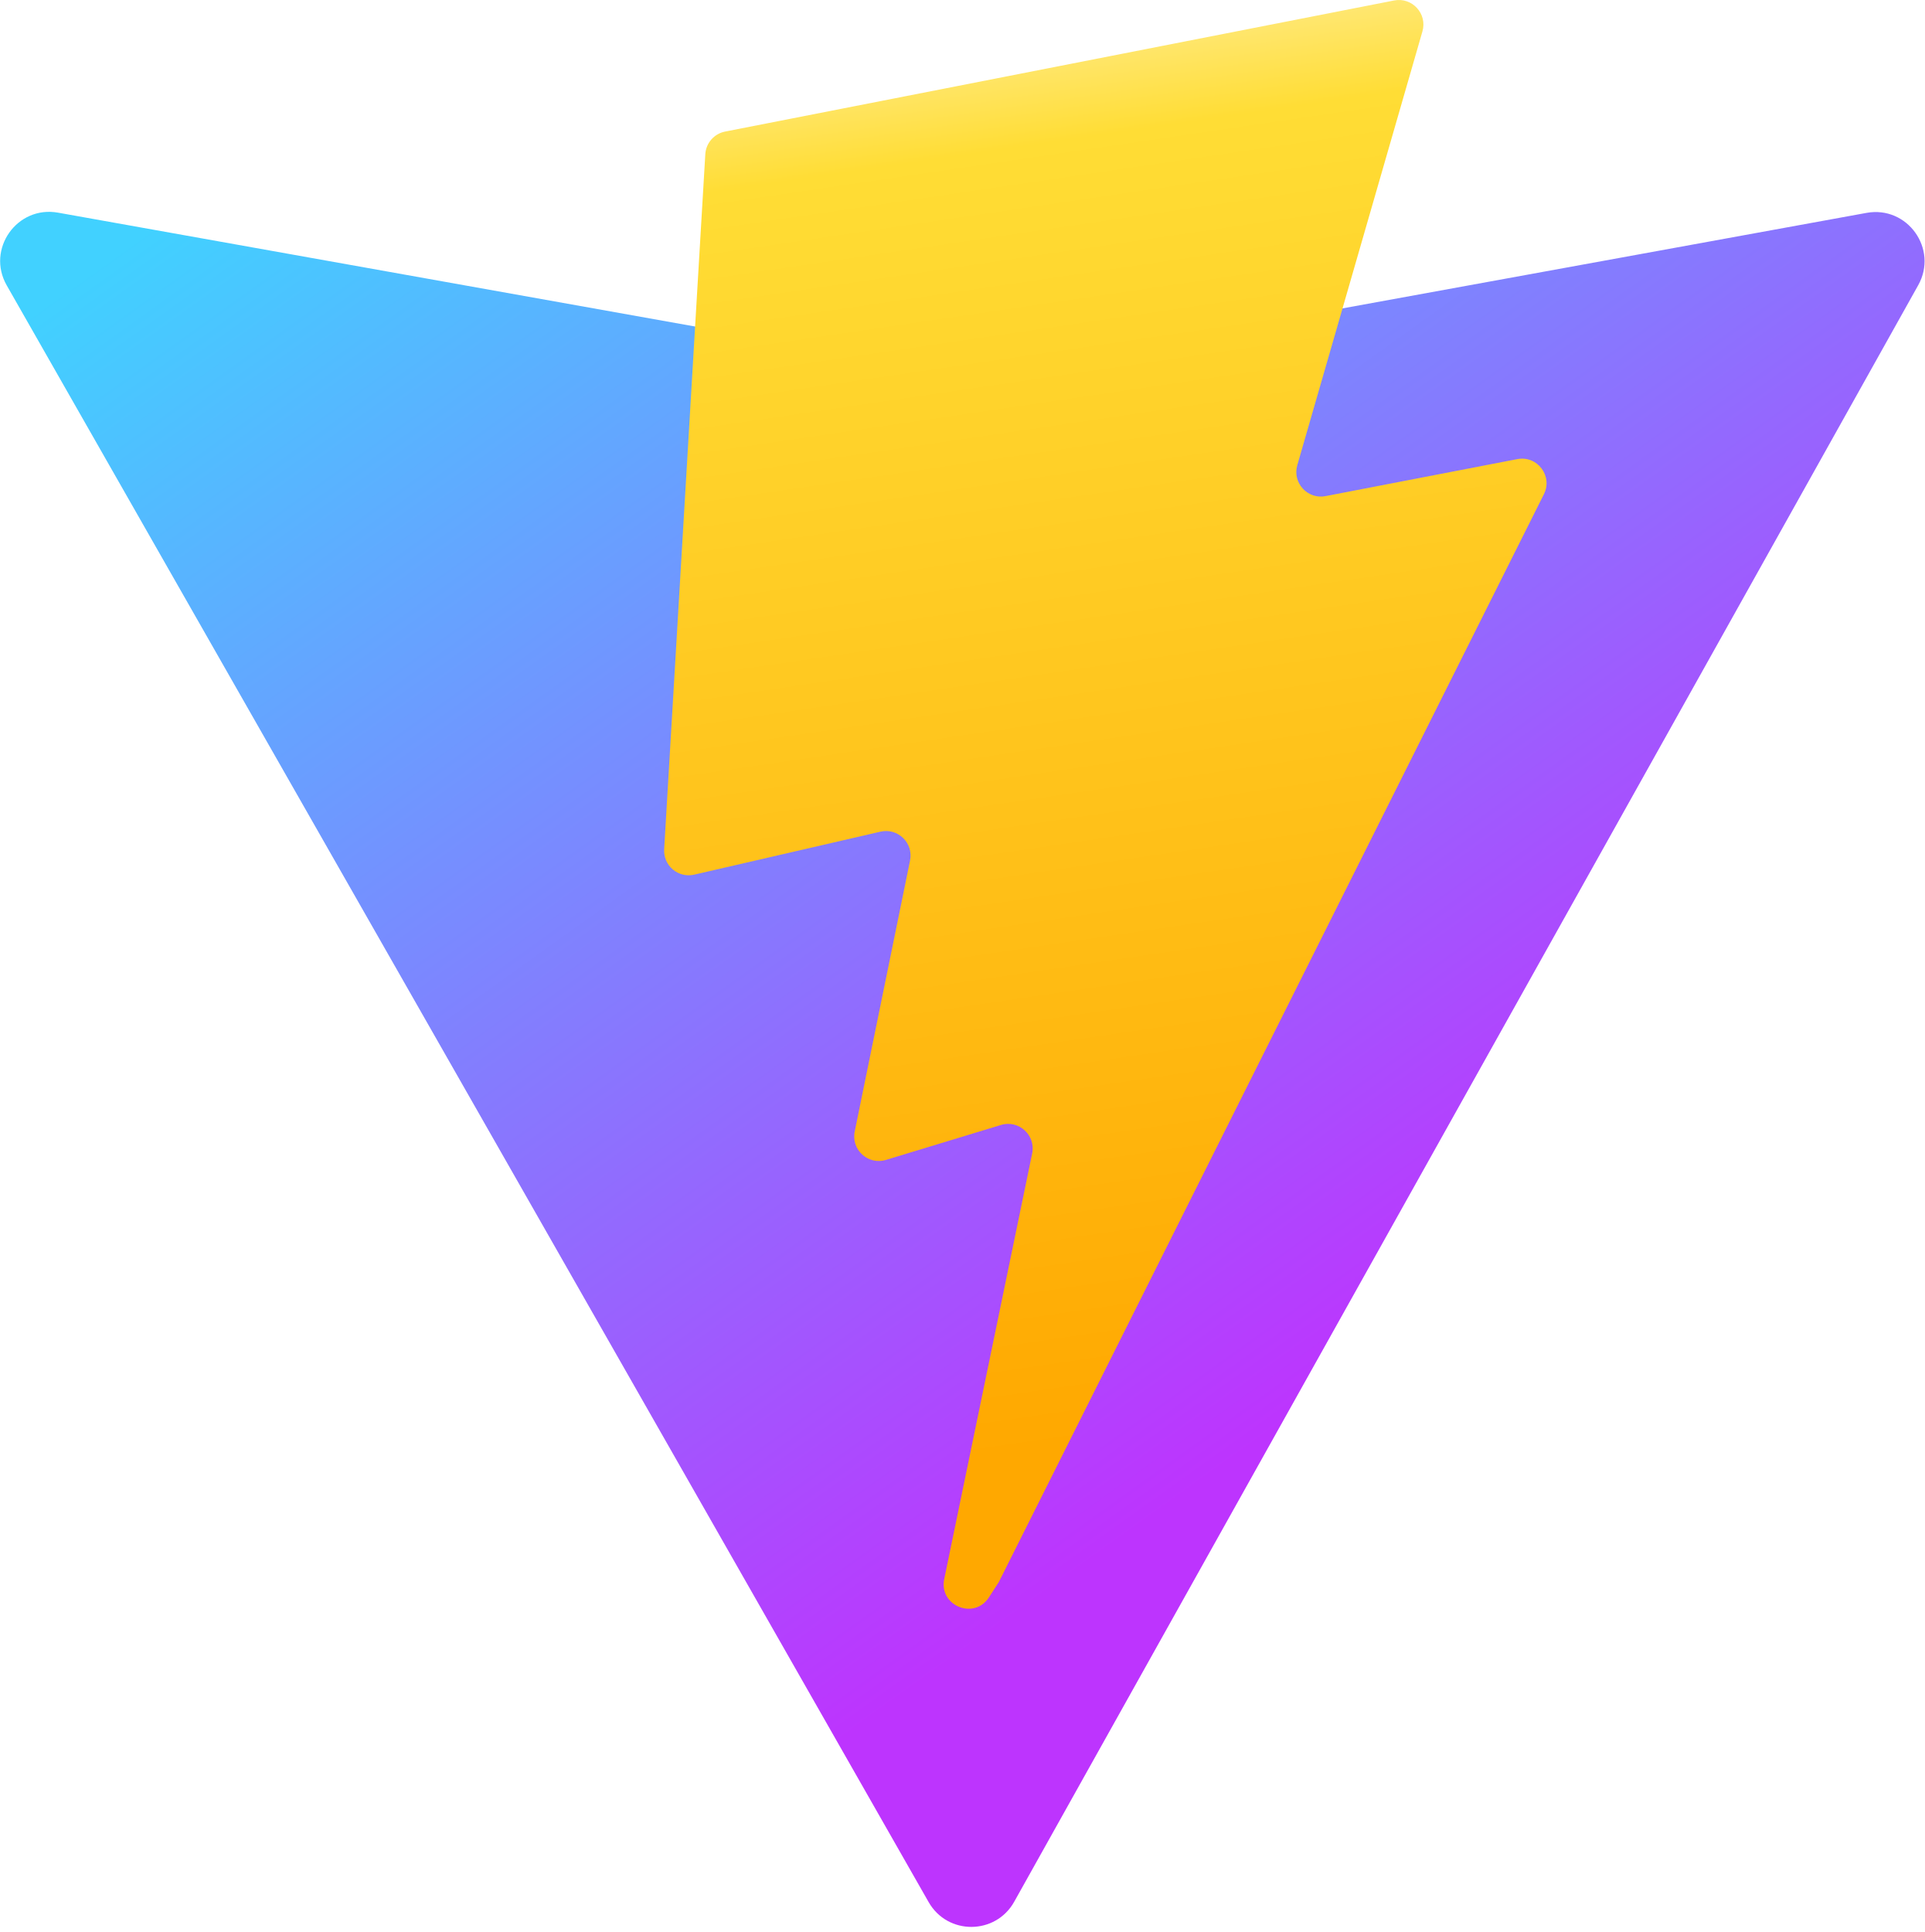
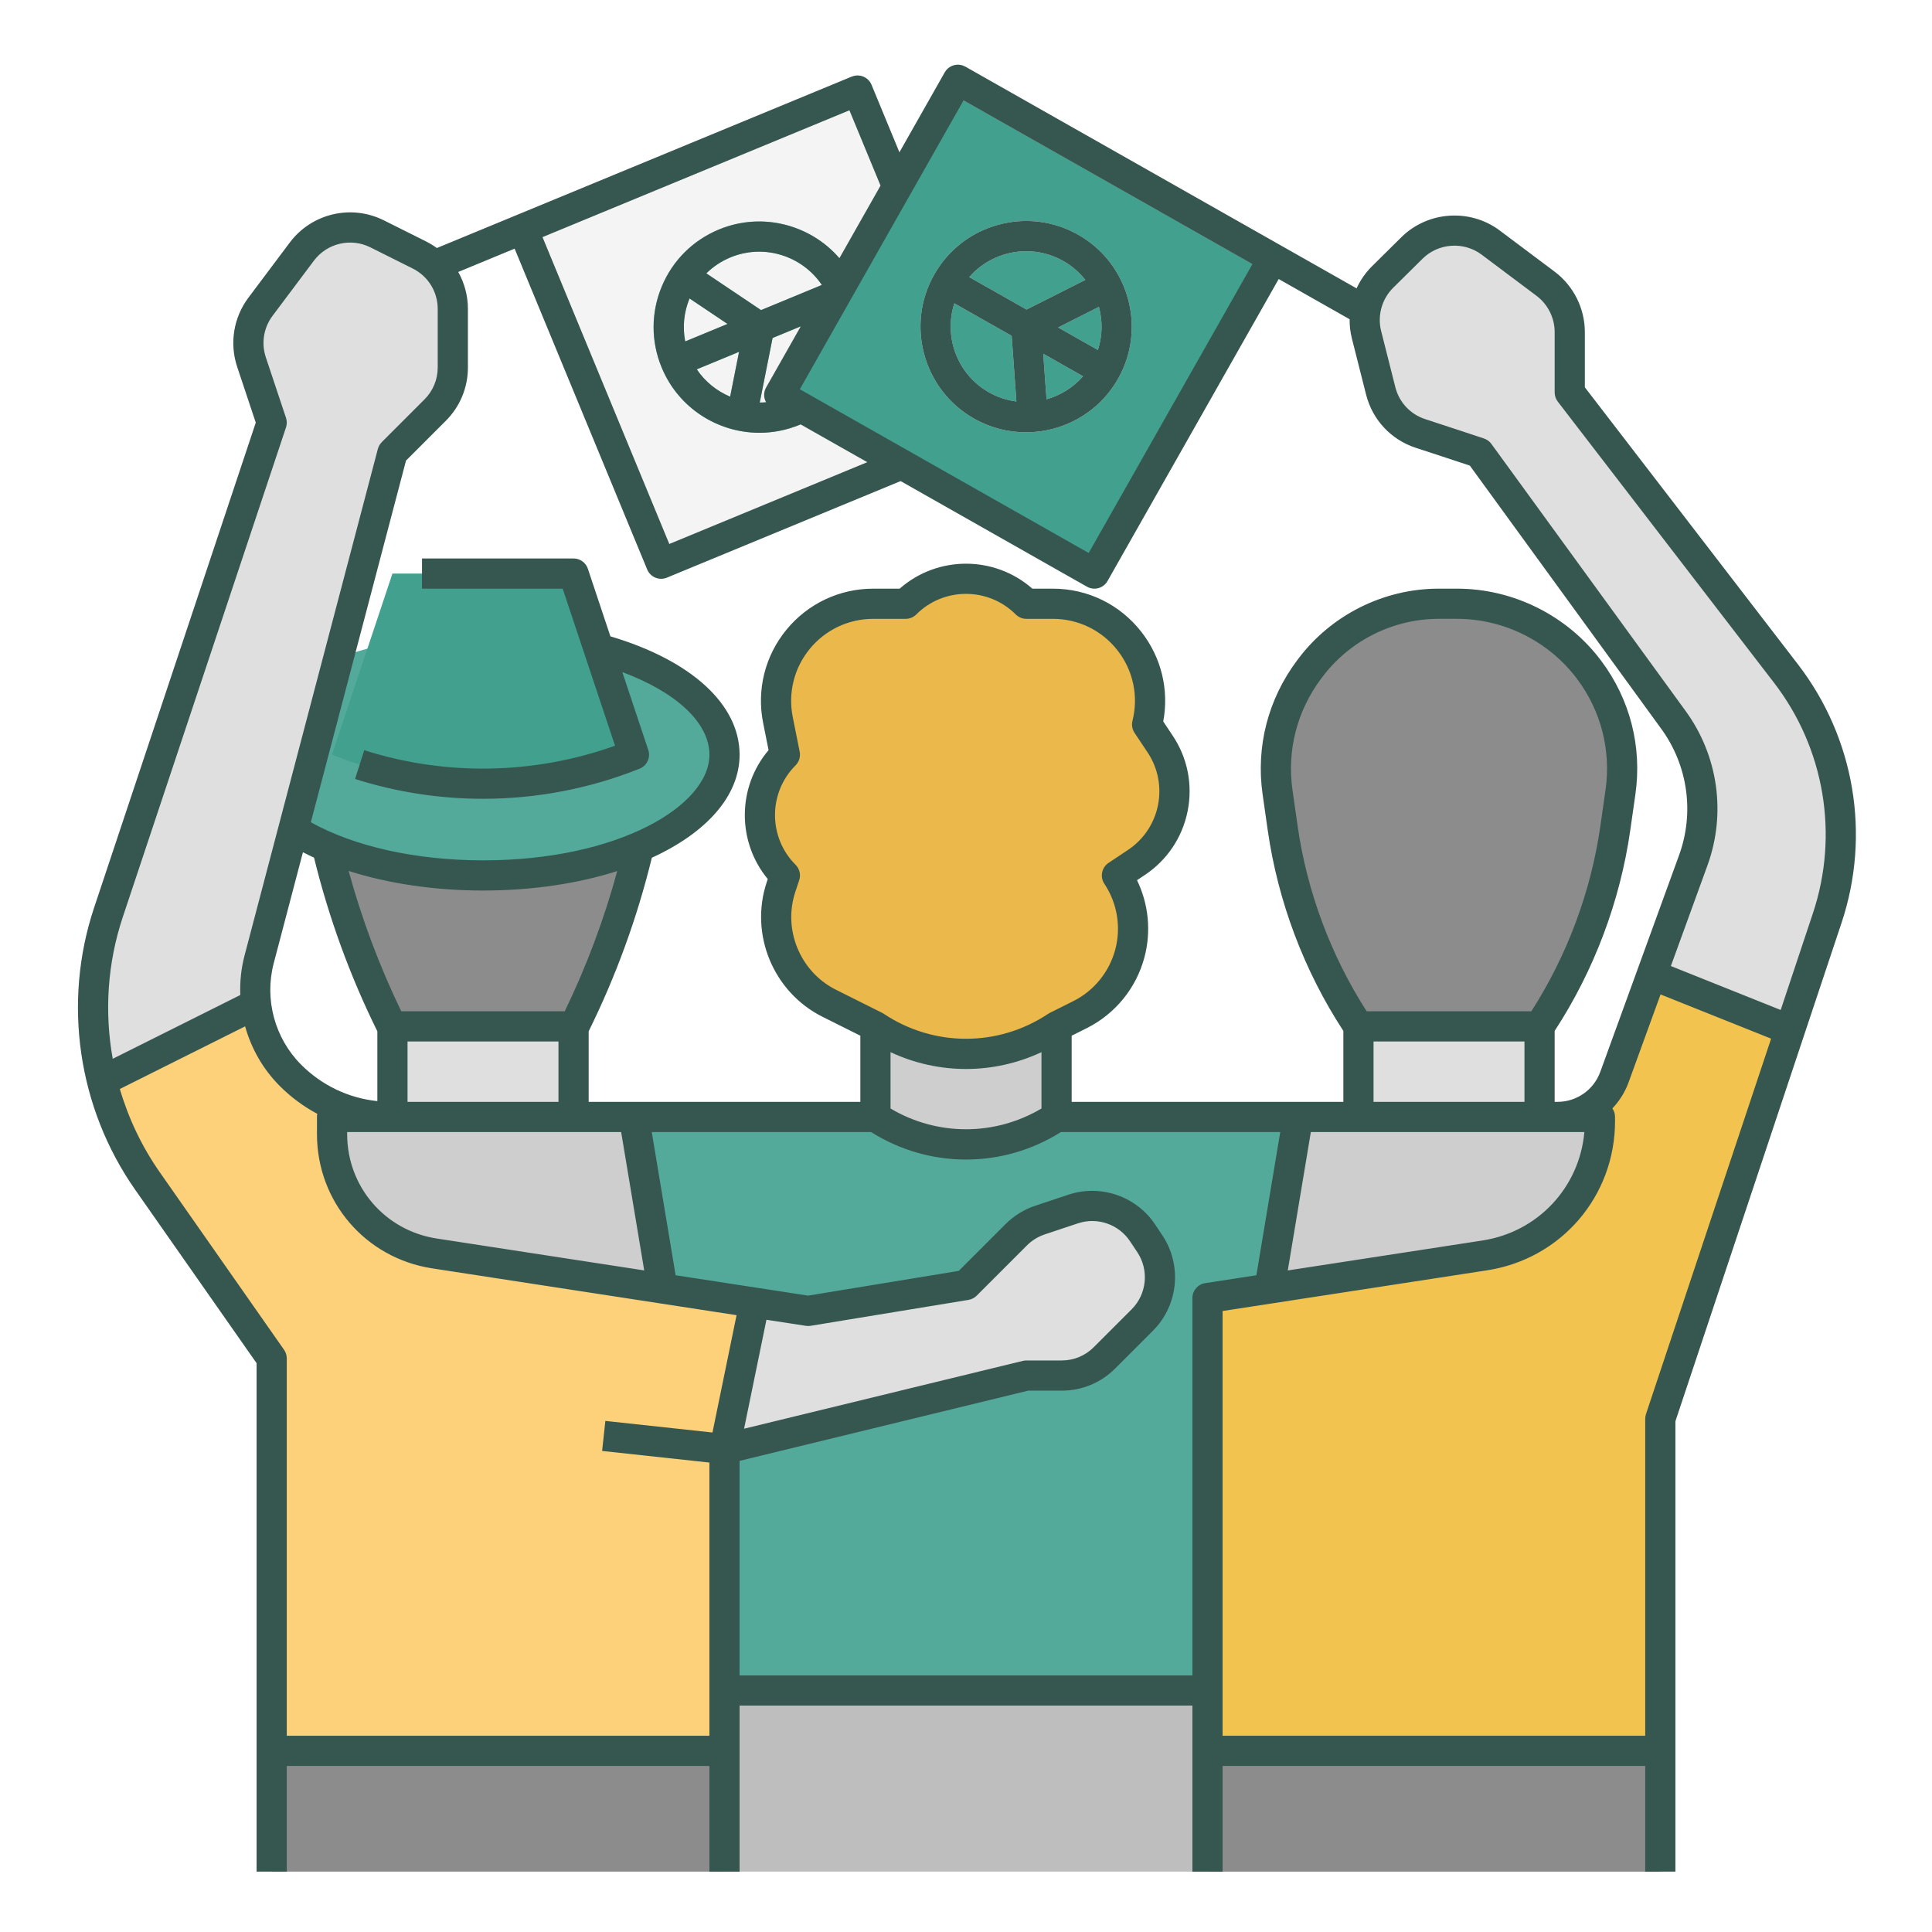
- <svg xmlns="http://www.w3.org/2000/svg" aria-hidden="true" role="img" class="iconify iconify--logos" width="31.88" height="32" preserveAspectRatio="xMidYMid meet" viewBox="0 0 256 257">
+ <svg xmlns="http://www.w3.org/2000/svg" width="800px" height="800px" viewBox="0 0 512 512">
  <defs>
-     <linearGradient id="IconifyId1813088fe1fbc01fb466" x1="-.828%" x2="57.636%" y1="7.652%" y2="78.411%">
-       <stop offset="0%" stop-color="#41D1FF" />
-       <stop offset="100%" stop-color="#BD34FE" />
-     </linearGradient>
-     <linearGradient id="IconifyId1813088fe1fbc01fb467" x1="43.376%" x2="50.316%" y1="2.242%" y2="89.03%">
-       <stop offset="0%" stop-color="#FFEA83" />
-       <stop offset="8.333%" stop-color="#FFDD35" />
-       <stop offset="100%" stop-color="#FFA800" />
-     </linearGradient>
+     <style>.e{fill:#f4c762;}.f{fill:#eab84b;}.g{fill:#f4f4f4;}.h{fill:#f2c34e;}.i{fill:#fcd17a;}.j{fill:#8c8c8c;}.k{fill:#cecece;}.l{fill:#bebebe;}.m{fill:#dfdfdf;}.n{fill:#41a08e;}.o{fill:#365650;}.p{fill:#54aa9a;}.q{fill:#75bbad;}</style>
  </defs>
-   <path fill="url(#IconifyId1813088fe1fbc01fb466)" d="M255.153 37.938L134.897 252.976c-2.483 4.44-8.862 4.466-11.382.048L.875 37.958c-2.746-4.814 1.371-10.646 6.827-9.67l120.385 21.517a6.537 6.537 0 0 0 2.322-.004l117.867-21.483c5.438-.991 9.574 4.796 6.877 9.62Z" />
-   <path fill="url(#IconifyId1813088fe1fbc01fb467)" d="M185.432.063L96.44 17.501a3.268 3.268 0 0 0-2.634 3.014l-5.474 92.456a3.268 3.268 0 0 0 3.997 3.378l24.777-5.718c2.318-.535 4.413 1.507 3.936 3.838l-7.361 36.047c-.495 2.426 1.782 4.5 4.151 3.78l15.304-4.649c2.372-.72 4.652 1.36 4.15 3.788l-11.698 56.621c-.732 3.542 3.979 5.473 5.943 2.437l1.313-2.028l72.516-144.72c1.215-2.423-.88-5.186-3.54-4.672l-25.505 4.922c-2.396.462-4.435-1.77-3.759-4.114l16.646-57.705c.677-2.35-1.37-4.583-3.769-4.113Z" />
+   <g id="a" />
+   <g id="b" />
+   <g id="c">
+     <g>
+       <path class="j" d="M83.391,208c3.511,22.399,10.45,44.133,20.595,64.422h48c10.143-20.287,17.065-42.021,20.542-64.422H83.391Z" />
+       <ellipse class="p" cx="128" cy="200" rx="64" ry="32" />
+       <path class="n" d="M168,200l-16-48h-48l-16,48,0,0c25.678,10.271,54.322,10.271,80,0l0-0Z" />
+       <rect class="l" height="48" width="128" x="192" y="448" />
+       <rect class="g" height="96" transform="translate(197.9139 305.7516) rotate(-112.4499)" width="96" x="153.202" y="38.692" />
+       <polygon class="l" points="104.438 79.08 100.325 72.124 225.741 20.303 228.795 27.697 104.438 79.08" />
+       <path class="q" d="M227.08,76c-2.856-6.913-8.233-12.299-15.141-15.167-6.907-2.869-14.519-2.875-21.43-.019-6.913,2.856-12.299,8.233-15.167,15.14s-2.875,14.518-.019,21.43c4.456,10.784,14.912,17.308,25.915,17.308,3.556,0,7.17-.682,10.656-2.122h0c14.269-5.896,21.081-22.302,15.185-36.57Zm-33.515-7.792c2.463-1.018,5.05-1.527,7.638-1.527,2.598,0,5.197,.514,7.669,1.54,3.683,1.529,6.754,4.062,8.925,7.301l-16.109,6.656-14.519-9.742c1.815-1.786,3.972-3.227,6.397-4.229Zm-12.002,22.285c-.745-3.807-.362-7.747,1.148-11.414l10.09,6.77-11.238,4.643Zm3.062,7.391l11.231-4.641-2.363,11.89c-3.533-1.477-6.647-3.957-8.868-7.25Zm24.215,7.293c-2.453,1.013-4.994,1.488-7.498,1.503l3.4-17.108,16.102-6.653c1.757,9.133-3.082,18.572-12.005,22.259Z" />
+       <rect class="n" height="96" transform="translate(62.52953 280.4611) rotate(-60.45601)" width="96" x="223.934" y="38.573" />
+       <path class="g" d="M285.741,62.213c-6.506-3.688-14.06-4.621-21.268-2.628-7.209,1.993-13.21,6.674-16.898,13.181-7.613,13.432-2.878,30.553,10.553,38.166,4.349,2.465,9.084,3.635,13.759,3.635,9.763,0,19.259-5.105,24.407-14.188,7.613-13.432,2.879-30.553-10.553-38.166Zm5.215,30.542l-10.547-5.978,10.811-5.453c1.004,3.688,.962,7.661-.264,11.431Zm-18.988-26.18c3.339,0,6.722,.836,9.828,2.597h0c2.32,1.315,4.267,3.033,5.823,5.008l-15.575,7.856-15.185-8.607c3.853-4.422,9.416-6.854,15.109-6.854Zm-19.055,13.813l15.186,8.607,1.261,17.398c-2.494-.32-4.969-1.108-7.288-2.423-8.402-4.762-12.038-14.734-9.159-23.583Zm24.426,25.425l-.876-12.077,10.547,5.978c-2.604,2.989-5.991,5.065-9.671,6.099Z" />
+       <rect class="l" height="138.965" transform="translate(111.1153 301.5137) rotate(-60.45613)" width="8" x="310.292" y="-14.076" />
+       <rect class="j" height="32" width="120" x="72" y="464" />
+       <path class="m" d="M473.305,178.497l-57.305-74.497v-16c0-5.036-2.371-9.778-6.4-12.8l-14.558-10.918c-6.344-4.758-15.217-4.151-20.854,1.427l-7.791,7.709c-4.027,3.985-5.647,9.803-4.258,15.296l3.762,14.874c1.348,5.33,5.335,9.594,10.564,11.292,6.896,2.24,15.534,5.12,15.534,5.12l51.488,70.796c7.823,10.756,9.787,24.697,5.242,37.197l-20.9,57.476c-2.299,6.323-8.309,10.532-15.037,10.532h-4.793v-24c10.533-15.799,17.394-33.757,20.079-52.554l1.358-9.504c1.641-11.487-1.349-23.156-8.311-32.44v-0c-8.265-11.02-21.235-17.505-35.01-17.505-1.607,0-3.226,0-4.83,0-13.398-0-26.015,6.308-34.054,17.027l-.297,.396c-7.025,9.366-10.014,21.034-8.373,32.522l1.358,9.504c2.685,18.798,9.546,36.755,20.079,52.554v24h-40v200h120v-120l44.229-132.688c7.359-22.078,3.265-46.37-10.924-64.816Z" />
+       <path class="h" d="M474.353,272.941l-36.639-14.655-0,0-9.884,27.182c-2.299,6.323-8.309,10.532-15.037,10.532h-92.793v168h120v-88l34.353-103.059Z" />
+       <path class="j" d="M347.232,177.023l-.297,.396c-7.025,9.366-10.014,21.034-8.373,32.522l1.358,9.504c2.685,18.798,9.546,36.755,20.079,52.554l48,0v-0c10.533-15.799,17.394-33.757,20.079-52.554l1.358-9.504c1.641-11.487-1.349-23.156-8.311-32.44v-0c-8.265-11.02-21.235-17.505-35.01-17.505-1.607,0-3.226,0-4.83,0-13.398-0-26.015,6.308-34.054,17.027Z" />
+       <rect class="j" height="32" width="120" x="320" y="464" />
+       <path class="m" d="M152,296v-23.634h-48v23.634h-.439c-9.964,0-19.519-3.958-26.565-11.003-8.048-8.048-11.215-19.765-8.319-30.771L104,120l11.314-11.314c3.001-3.001,4.686-7.07,4.686-11.314v-15.484c0-6.06-3.424-11.601-8.845-14.311l-11.212-5.606c-6.916-3.458-15.316-1.475-19.955,4.711l-10.958,14.611c-3.15,4.2-4.039,9.679-2.379,14.66l5.349,16.047L28.731,241.807c-8.009,24.027-4.168,50.427,10.356,71.175l32.913,47.018v104h120v-168h-40Z" />
+       <path class="i" d="M76.997,284.997c-5.176-5.176-8.319-11.871-9.143-18.916l-.012-.001-40.823,20.412c2.341,9.375,6.382,18.367,12.069,26.491l32.913,47.018v104h120v-168H103.561c-9.964,0-19.519-3.958-26.565-11.003Z" />
+       <path class="k" d="M280,296v-28.277h-48v28.277H88v4.547c0,15.794,11.524,29.226,27.134,31.628l76.866,11.819v104.006h128v-104l73.474-11.304c17.562-2.702,30.526-17.813,30.526-35.581v-1.115h-144Z" />
+       <path class="p" d="M336.421,341.474l7.579-45.474h-64c-14.533,9.689-33.467,9.689-48,0h-64l7.578,45.469,16.422,2.525v104.006h128v-104l16.421-2.526Z" />
+       <path class="m" d="M304.724,329.623l-1.945-2.918c-4.002-6.003-11.527-8.585-18.372-6.304l-8.823,2.941c-2.356,.785-4.498,2.109-6.254,3.865l-13.329,13.329-41.82,6.867-50.699-7.792-3.482,40.924,32,3.463,80-19.463h9.373c4.243,0,8.313-1.686,11.314-4.686l10.039-10.039c5.393-5.393,6.23-13.843,1.999-20.189Z" />
+       <polygon class="i" points="160.555 339.163 157.147 380.228 192 384 199.962 345.218 160.555 339.163" />
+       <path class="f" d="M307.449,197.173l-3.449-5.173v-0c4.064-16.254-8.23-32-24.985-32h-7.015v-0c-8.837-8.837-23.163-8.837-32,0v0h-8.585c-16.252,0-28.441,14.868-25.254,30.805l1.839,9.195c-8.837,8.837-8.837,23.163,0,32v0l-1.016,3.049c-4.007,12.022,1.435,25.16,12.769,30.827l12.247,6.124c14.533,9.689,33.467,9.689,48,0l6.201-3.1c13.699-6.85,18.295-24.156,9.799-36.9l5.173-3.449c10.398-6.932,13.208-20.981,6.276-31.379Z" />
+       <rect class="e" height="32.187" transform="translate(-222.9851 516.1198) rotate(-83.82375)" width="8" x="172" y="366.175" />
+       <path class="o" d="M476.476,176.058l-56.476-73.418v-14.64c0-6.262-2.991-12.243-8-16l-14.558-10.918c-7.87-5.901-19.077-5.135-26.067,1.784l-7.791,7.709c-1.728,1.709-3.092,3.704-4.081,5.859L255.816,17.666c-1.922-1.09-4.363-.415-5.452,1.508l-12.008,21.186-7.391-17.887c-.405-.98-1.183-1.76-2.163-2.167-.979-.406-2.081-.408-3.062-.002l-109.957,45.433c-.889-.645-1.832-1.232-2.84-1.736l-11.212-5.606c-8.652-4.326-19.142-1.849-24.944,5.889l-10.959,14.611c-3.937,5.25-5.048,12.1-2.974,18.325l4.928,14.782L24.936,240.542c-8.37,25.111-4.305,53.049,10.875,74.734l32.189,45.985v134.739h8v-28h112v28h8v-44h120v44h8v-28h112v28h8v-119.351l44.024-132.071c7.792-23.375,3.475-48.99-11.548-68.52Zm-52.405,108.043c-1.718,4.725-6.25,7.899-11.278,7.899h-.793v-18.799c10.423-15.961,17.344-34.325,20.039-53.189l1.358-9.504c1.804-12.627-1.417-25.201-9.071-35.405-8.972-11.963-23.257-19.105-38.21-19.105h-4.83c-14.58,0-28.506,6.963-37.254,18.627l-.296,.396c-7.693,10.257-10.936,22.86-9.132,35.487l1.358,9.504c2.695,18.865,9.617,37.229,20.039,53.19v18.799h-72v-17.528l3.99-1.995c7.555-3.778,13.132-10.626,15.3-18.791,1.823-6.863,1.093-14.113-1.97-20.425l2.072-1.381c5.918-3.945,9.945-9.959,11.34-16.933,1.395-6.974-.009-14.074-3.955-19.992l-2.508-3.762c1.572-8.394-.499-16.958-5.802-23.75-5.678-7.272-14.226-11.443-23.452-11.443h-5.435c-10.021-8.821-25.139-8.821-35.16,0h-7.005c-8.949,0-17.336,3.969-23.01,10.89-5.674,6.921-7.921,15.923-6.166,24.699l1.44,7.203c-8.32,9.811-8.391,24.272-.213,34.162l-.277,.831c-4.606,13.82,1.746,29.155,14.775,35.669l10.036,5.018v17.528h-72v-18.694c7.249-14.655,12.865-30.12,16.746-46,14.318-6.552,23.254-16.272,23.254-27.305,0-13.309-12.787-25.003-34.239-31.366l-5.966-17.899c-.544-1.633-2.073-2.735-3.795-2.735h-40.166v8h37.284l13.874,41.621c-21.352,7.647-44.806,8.092-66.464,1.19l-2.429,7.623c11.011,3.508,22.45,5.253,33.881,5.253,14.129,0,28.244-2.668,41.507-7.974,1.967-.787,2.979-2.97,2.31-4.979l-6.874-20.622c14.386,5.36,23.079,13.473,23.079,21.888,0,13.522-24.109,28-60,28-17.666,0-34.081-3.658-45.629-10.094l25.222-95.842,10.549-10.549c3.777-3.778,5.858-8.8,5.858-14.143v-15.484c0-3.532-.919-6.893-2.573-9.829l14.947-6.176,35.133,85.028c.405,.98,1.183,1.76,2.163,2.167,.491,.204,1.013,.306,1.534,.306,.519,0,1.039-.101,1.527-.303l61.937-25.592,49.385,27.991c.623,.353,1.3,.521,1.968,.521,1.394,0,2.748-.729,3.484-2.028l45.364-80.038,18.791,10.651c-.021,1.705,.175,3.423,.602,5.11l3.762,14.874c1.696,6.704,6.632,11.98,13.206,14.115,5.318,1.728,11.675,3.836,14.29,4.706l50.733,69.758c7.051,9.695,8.815,22.21,4.718,33.477l-20.9,57.476Zm-4.197,15.899c-1.285,14.608-12.246,26.472-27.008,28.743l-51.59,7.937,6.113-36.68h72.485Zm-14.051-32h-43.646c-9.491-14.795-15.812-31.728-18.296-49.121l-1.358-9.504c-1.502-10.512,1.202-21.008,7.613-29.556l.296-.396c7.245-9.66,18.779-15.427,30.854-15.427h4.83c12.449-0,24.341,5.945,31.81,15.905,6.372,8.495,9.053,18.962,7.551,29.474l-1.358,9.505c-2.484,17.392-8.805,34.325-18.296,49.12Zm-41.823,8h40v16h-40v-16Zm-88,17.766c-12.362,7.334-27.638,7.334-40,0v-14.933c6.342,2.972,13.171,4.459,20,4.459s13.658-1.487,20-4.459v14.933Zm2.211-25.344c-.15,.075-.291,.162-.427,.253l-.002-.003c-13.231,8.821-30.331,8.821-43.562,0l-.002,.003c-.137-.091-.278-.178-.427-.253l-12.248-6.124c-9.492-4.746-14.119-15.917-10.764-25.984l1.017-3.049c.479-1.438,.105-3.022-.966-4.094-7.263-7.263-7.263-19.08,0-26.343,.945-.946,1.356-2.302,1.094-3.613l-1.839-9.196c-1.283-6.416,.36-12.998,4.508-18.058,4.148-5.06,10.28-7.962,16.823-7.962h8.585c1.061,0,2.078-.421,2.829-1.171,7.263-7.263,19.08-7.263,26.343,0,.75,.75,1.768,1.171,2.829,1.171h7.015c6.746,0,12.995,3.049,17.146,8.366s5.594,12.12,3.958,18.664c-.273,1.093-.073,2.251,.552,3.189l3.449,5.173c5.697,8.546,3.379,20.134-5.167,25.832l-5.173,3.449c-1.838,1.226-2.335,3.709-1.109,5.547,3.413,5.12,4.465,11.467,2.886,17.414-1.579,5.948-5.642,10.937-11.146,13.689l-6.201,3.101Zm-197.931-42.569c.956,.493,1.934,.971,2.941,1.431,3.9,15.888,9.527,31.359,16.779,46.021v18.504c-7.62-.799-14.682-4.149-20.175-9.642-7.015-7.014-9.804-17.332-7.279-26.925l7.734-29.389Zm27.72,66.146v-16h40v16h-40Zm41.664-24h-43.328c-5.771-11.936-10.449-24.402-13.943-37.193,10.54,3.364,22.809,5.193,35.607,5.193,13.133,0,25.286-1.877,35.576-5.161-3.48,12.779-8.147,25.235-13.912,37.161Zm-57.664,32h72.611l6.112,36.675-54.982-8.454c-13.757-2.116-23.742-13.755-23.742-27.674v-.546ZM255.351,26.598l76.559,43.392-43.392,76.558-76.559-43.392L255.351,26.598Zm-53.664,55.58l-14.5-9.729c1.818-1.793,3.98-3.237,6.411-4.241,8.855-3.658,18.983-.435,24.204,7.311l-16.115,6.659Zm-18.949-3.08l10.063,6.752-11.206,4.63c-.74-3.796-.359-7.725,1.143-11.382Zm13.118,14.145l-2.36,11.876c-3.524-1.48-6.629-3.958-8.844-7.246l11.204-4.63Zm8.886-3.672l7.47-3.087-9.185,16.206c-.523,.923-.658,2.016-.375,3.038,.087,.313,.222,.605,.378,.884-.564,.05-1.126,.066-1.688,.068l3.4-17.109Zm28.607-40.379l-10.9,19.23c-7.704-8.924-20.56-12.295-31.906-7.608-6.913,2.856-12.299,8.233-15.167,15.14s-2.875,14.518-.019,21.43c4.456,10.784,14.912,17.308,25.915,17.308,3.556,0,7.17-.682,10.656-2.122,.079-.032,.156-.07,.234-.104l17.673,10.017-52.462,21.677-33.605-81.331,58.865-24.323,22.466-9.283,8.251,19.968ZM32.526,243.072L75.795,113.265c.273-.821,.273-1.709,0-2.53l-5.349-16.046c-1.245-3.735-.578-7.845,1.784-10.995l10.959-14.611c3.482-4.643,9.778-6.127,14.966-3.533l11.212,5.606c4.092,2.046,6.634,6.159,6.634,10.733v15.484c0,3.206-1.249,6.219-3.515,8.485l-11.313,11.313c-.5,.501-.859,1.126-1.04,1.811l-35.322,134.225c-.91,3.459-1.265,6.99-1.131,10.482l-33.804,16.902c-2.232-12.397-1.413-25.326,2.651-37.519Zm43.474,216.928v-100c0-.821-.252-1.622-.723-2.294l-32.913-47.018c-4.76-6.8-8.309-14.279-10.603-22.096l33.199-16.6c1.636,5.896,4.757,11.383,9.208,15.833,2.97,2.97,6.312,5.433,9.919,7.351-.056,.266-.087,.541-.087,.824v4.546c0,17.896,12.838,32.86,30.526,35.582l80.672,12.405-6.385,31.099-28.383-3.071-.86,7.953,28.43,3.077v72.41H76Zm137.573-108.642c.417,.064,.841,.062,1.256-.006l41.819-6.867c.826-.136,1.589-.527,2.181-1.119l13.329-13.33c1.31-1.311,2.932-2.313,4.691-2.899l8.823-2.941c5.119-1.708,10.786,.238,13.779,4.728l1.945,2.918c3.162,4.743,2.531,11.111-1.5,15.142l-10.038,10.039c-2.267,2.267-5.281,3.515-8.486,3.515h-9.373c-.318,0-.636,.038-.946,.113l-73.866,17.971,5.927-28.871,10.457,1.608Zm-17.573,92.642v-56.856l76.479-18.607h8.893c5.342,0,10.364-2.081,14.143-5.858l10.039-10.039c6.718-6.718,7.769-17.332,2.499-25.236l-1.945-2.918c-4.989-7.483-14.433-10.723-22.966-7.88l-8.823,2.941c-2.93,.977-5.634,2.648-7.818,4.832l-12.419,12.419-39.921,6.556-35.112-5.399-6.326-37.955h58.109c7.712,4.857,16.439,7.292,25.169,7.292s17.458-2.435,25.169-7.292h58.109l-6.327,37.96-13.56,2.086c-1.951,.3-3.392,1.979-3.392,3.954v100h-120Zm240.205-69.265c-.136,.408-.205,.835-.205,1.265v84h-112v-112.568l70.083-10.782c19.653-3.023,33.917-19.65,33.917-39.535v-1.115c0-.84-.261-1.617-.703-2.261,1.854-1.95,3.338-4.279,4.293-6.904l8.473-23.302,29.302,11.721-33.16,99.481Zm44.229-132.688l-8.535,25.604-29.101-11.641,9.691-26.652c5.008-13.771,2.852-29.066-5.767-40.916l-51.488-70.796c-.49-.674-1.179-1.179-1.97-1.442,0,0-8.655-2.885-15.563-5.129-3.943-1.281-6.904-4.447-7.921-8.469l-3.762-14.874c-1.038-4.101,.186-8.497,3.193-11.472l7.791-7.709c4.194-4.151,10.918-4.611,15.641-1.07l14.558,10.918c3.005,2.254,4.8,5.843,4.8,9.6v16c0,.882,.291,1.74,.83,2.439l57.305,74.497c13.398,17.418,17.249,40.264,10.299,61.112Z" />
+       <path class="o" d="M258.128,110.932c4.349,2.465,9.084,3.635,13.759,3.635,9.763,0,19.259-5.105,24.407-14.188,7.613-13.432,2.879-30.553-10.553-38.166-6.506-3.688-14.06-4.621-21.268-2.628-7.209,1.993-13.21,6.674-16.898,13.181-7.613,13.432-2.878,30.553,10.553,38.166Zm-5.215-30.543l15.186,8.607,1.261,17.398c-2.494-.32-4.969-1.108-7.288-2.423-8.402-4.762-12.038-14.734-9.159-23.583Zm38.043,12.366l-10.547-5.978,10.811-5.453c1.004,3.688,.962,7.661-.264,11.431Zm-13.616,13.059l-.876-12.077,10.547,5.978c-2.604,2.989-5.991,5.065-9.671,6.099Zm-5.372-39.238c3.339,0,6.722,.836,9.828,2.597h0c2.32,1.315,4.267,3.033,5.823,5.008l-15.575,7.856-15.185-8.607c3.853-4.422,9.416-6.854,15.109-6.854Z" />
+     </g>
+   </g>
+   <g id="d" />
</svg>
